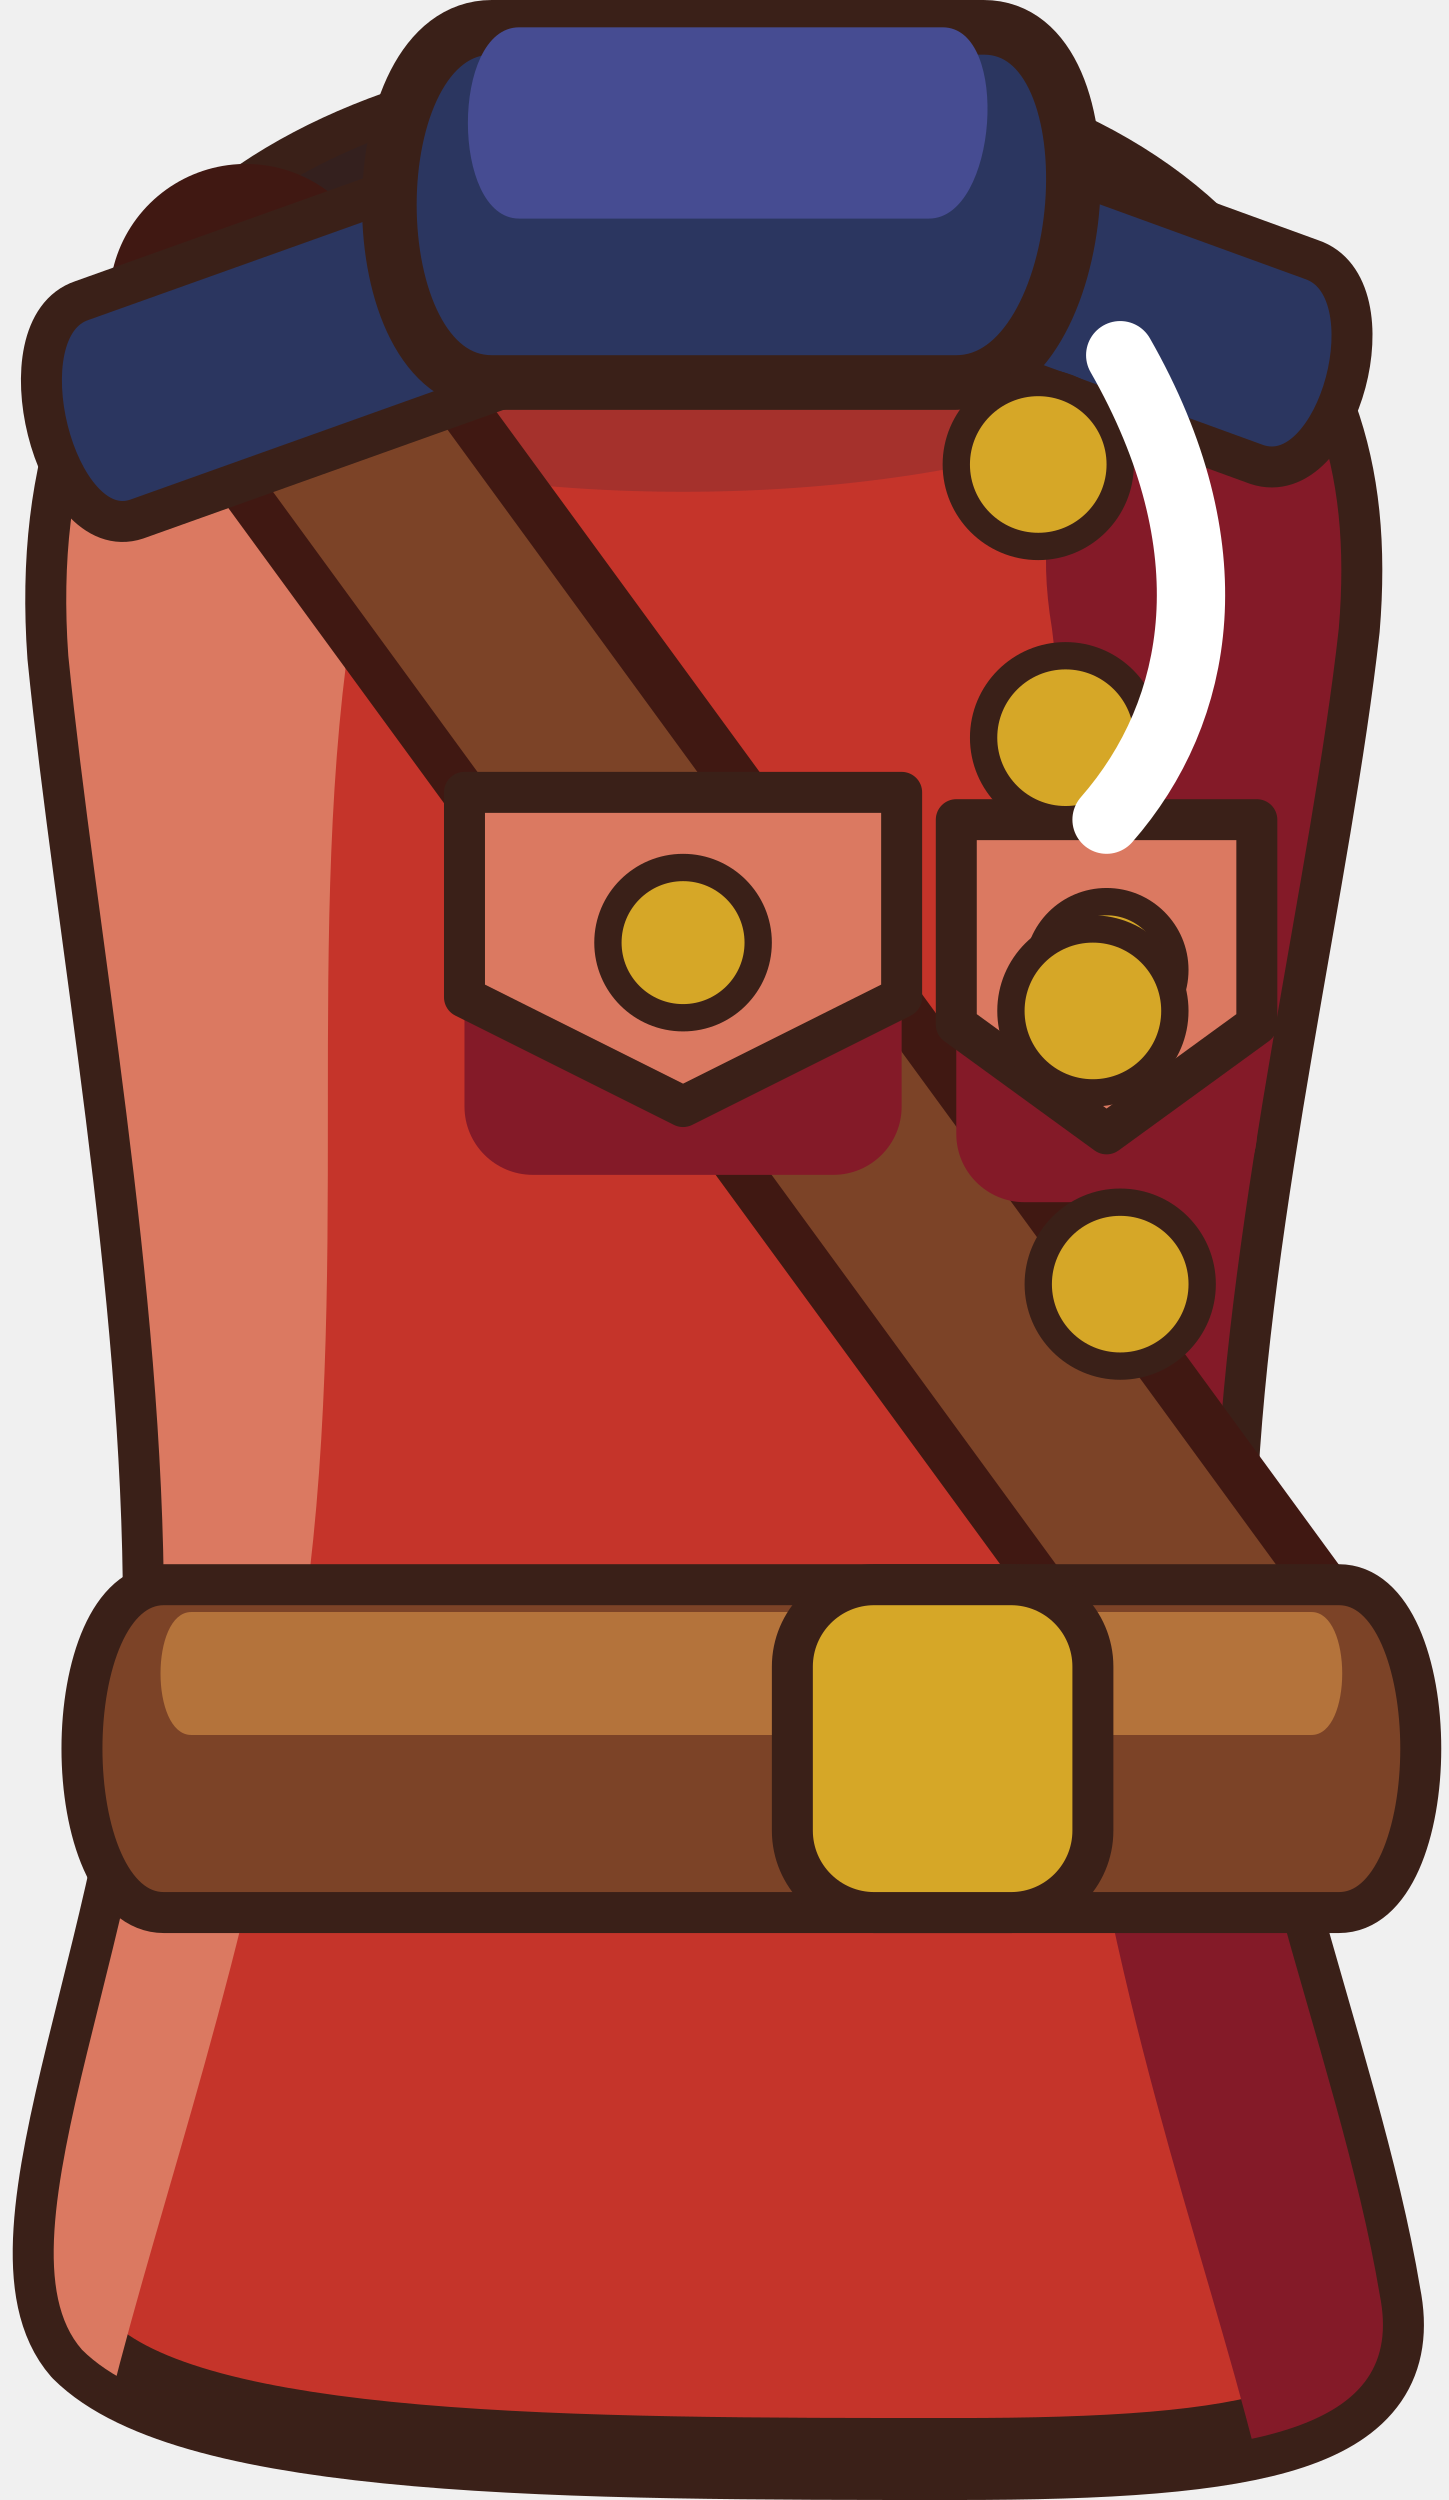
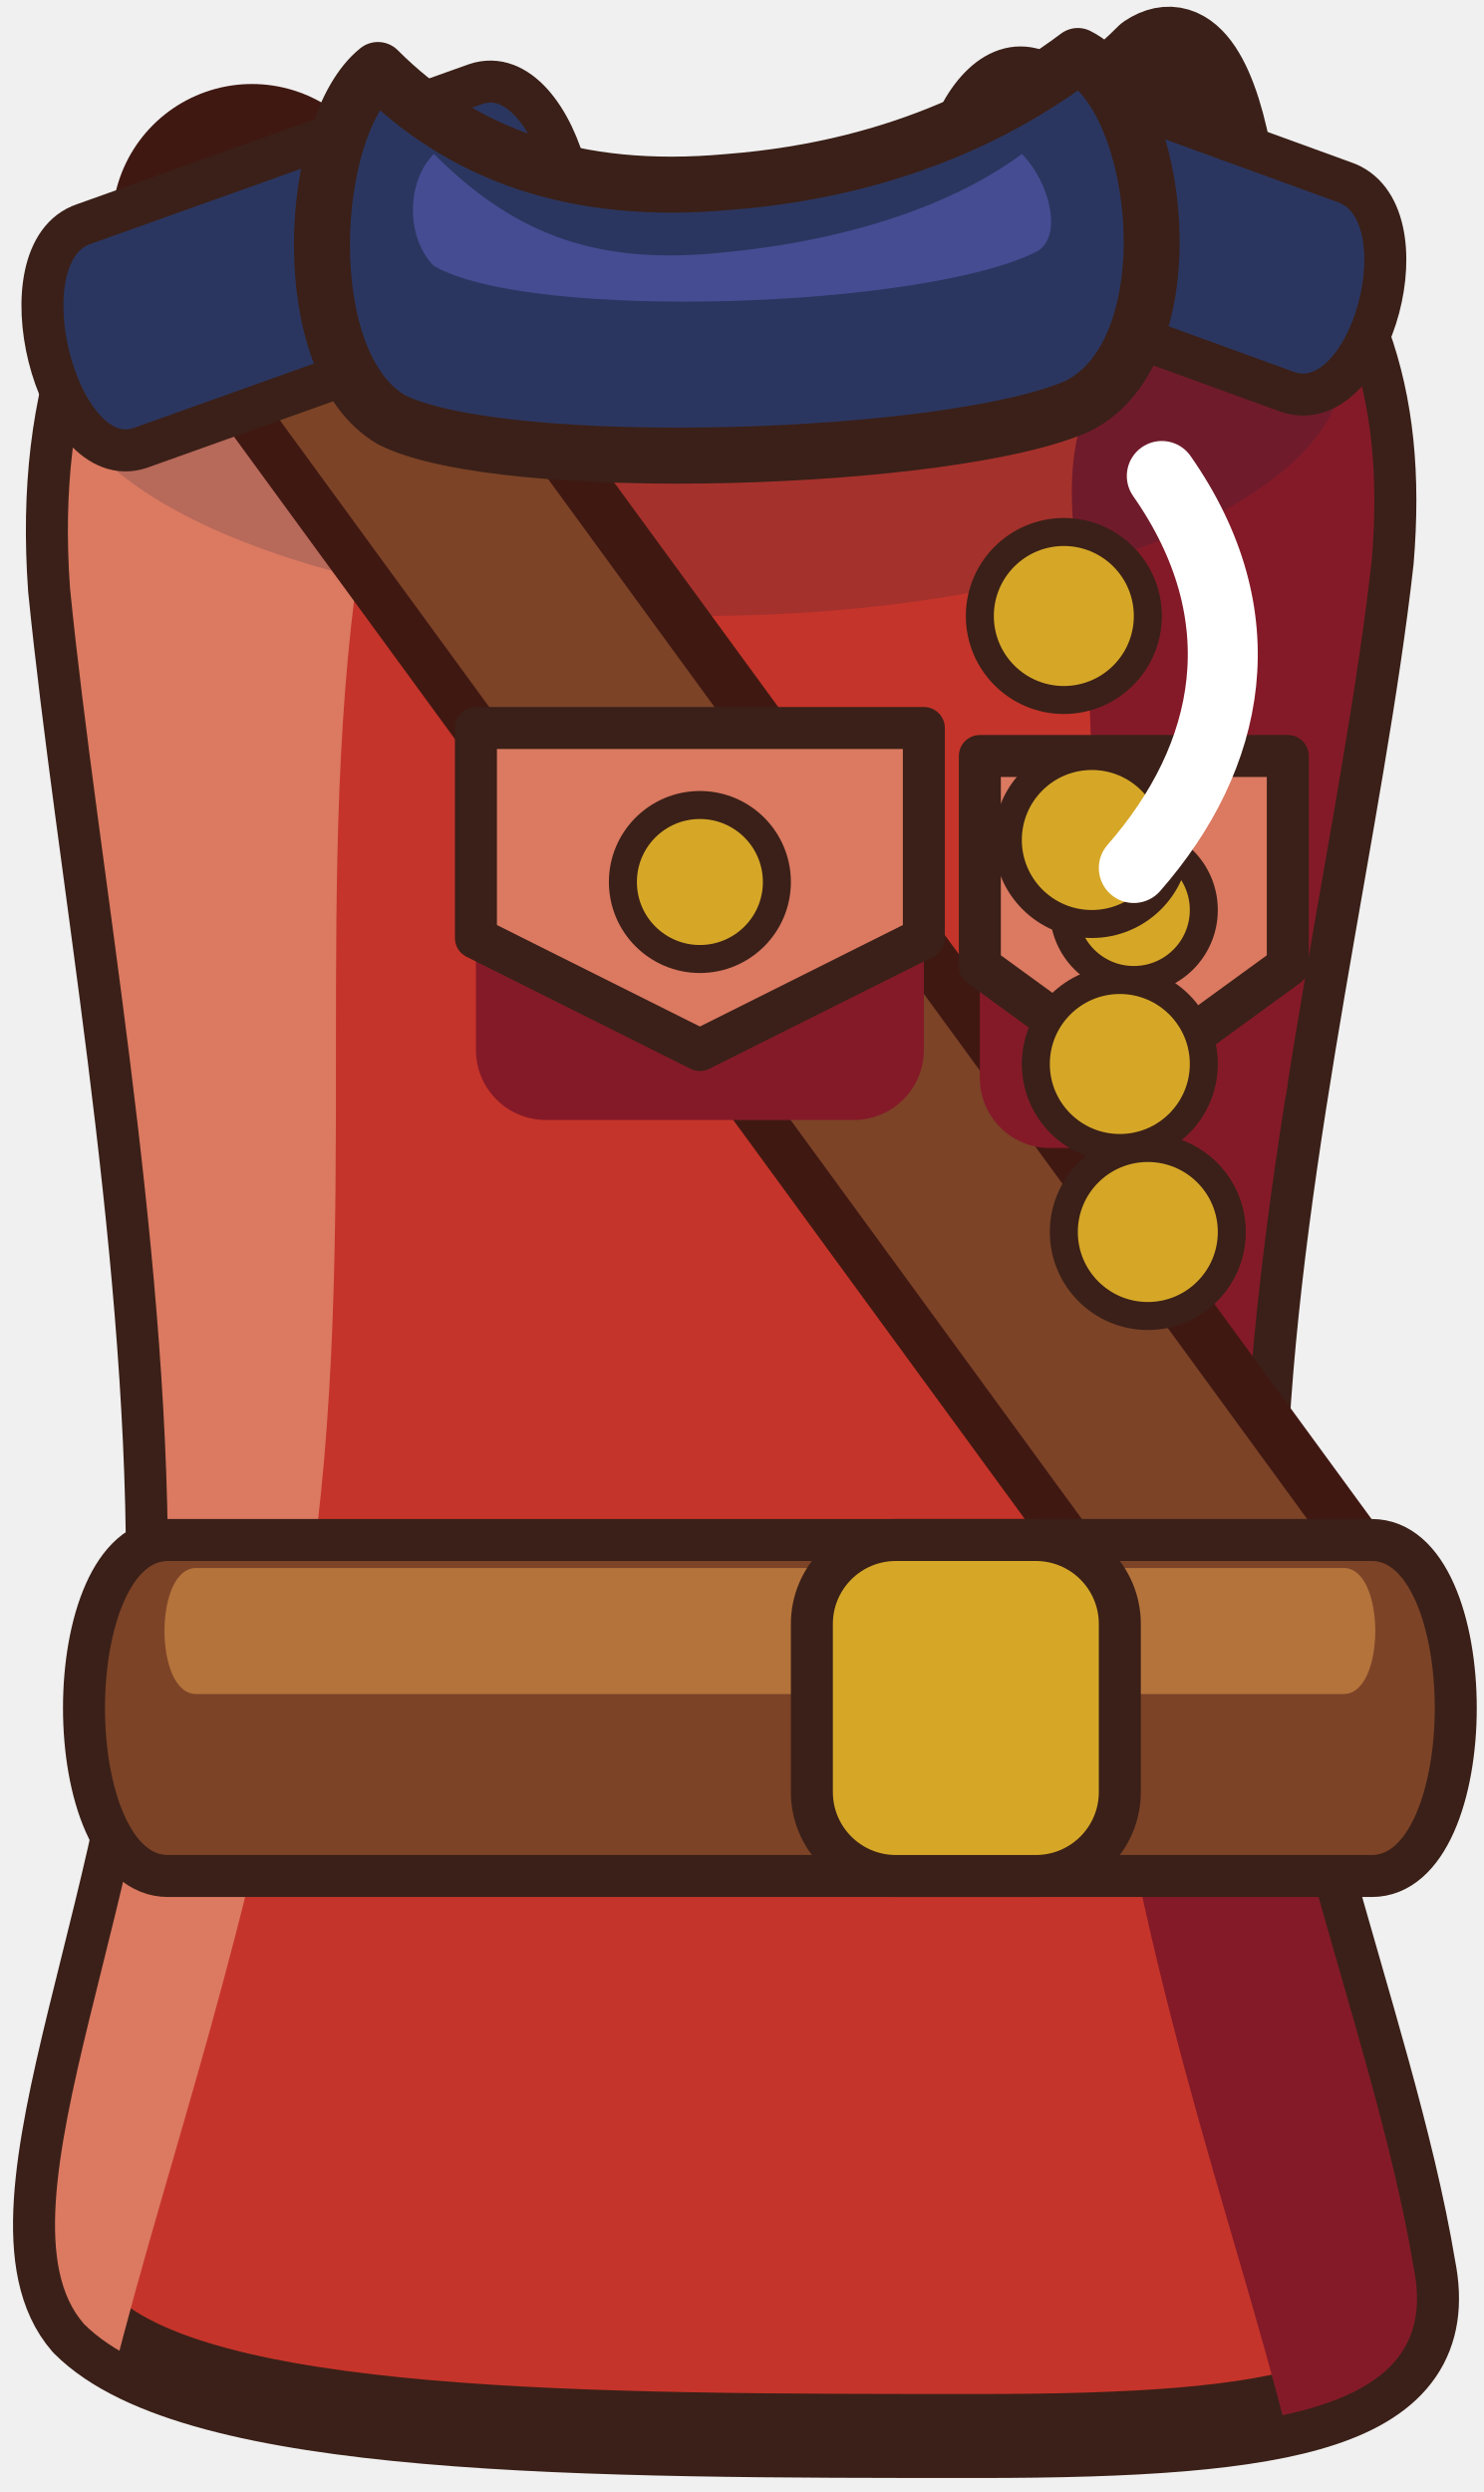
- <svg xmlns="http://www.w3.org/2000/svg" width="106" height="183" viewBox="70 118 106 183" shape-rendering="geometricPrecision">
-   <path d="M 122,124 C 137,124 150,128 158,136 C 166,144 169,152 168,164 C 166,182 160,206 159,228 C 158,246 168,268 171,286 C 173,296 162,298 140,298 C 112,298 84,298 76,290 C 69,282 82,258 82,236 C 82,212 77,186 75,166 C 74,152 78,142 86,135 C 94,128 107,124 122,124 Z" fill="#c5342a" stroke="#3a2018" stroke-width="6" stroke-linecap="round" stroke-linejoin="round" />
+ <svg xmlns="http://www.w3.org/2000/svg" width="106" height="178" viewBox="70 124 106 178" shape-rendering="geometricPrecision">
+   <path d="M 122,140 C 134,140 145,135 152,128 C 155,126 157,130 158,136 C 166,144 169,152 168,164 C 166,182 160,206 159,228 C 158,246 168,268 171,286 C 173,296 162,298 140,298 C 112,298 84,298 76,290 C 69,282 82,258 82,236 C 82,212 77,186 75,166 C 74,152 78,142 86,135 C 89,132 92,134 96,138 C 104,140 113,140 122,140 Z" fill="#c5342a" stroke="#3a2018" stroke-width="6" stroke-linecap="round" stroke-linejoin="round" />
  <defs>
    <clipPath id="tn">
-       <path d="M 122,124 C 137,124 150,128 158,136 C 166,144 169,152 168,164 C 166,182 160,206 159,228 C 158,246 168,268 171,286 C 173,296 162,298 140,298 C 112,298 84,298 76,290 C 69,282 82,258 82,236 C 82,212 77,186 75,166 C 74,152 78,142 86,135 C 94,128 107,124 122,124 Z" />
+       <path d="M 122,140 C 134,140 145,135 152,128 C 155,126 157,130 158,136 C 166,144 169,152 168,164 C 166,182 160,206 159,228 C 158,246 168,268 171,286 C 173,296 162,298 140,298 C 112,298 84,298 76,290 C 69,282 82,258 82,236 C 82,212 77,186 75,166 C 74,152 78,142 86,135 C 89,132 92,134 96,138 C 104,140 113,140 122,140 Z" />
    </clipPath>
  </defs>
  <g clip-path="url(#tn)">
    <path d="M 80,150 C 92,144 98,150 96,162 C 92,186 96,212 92,238 C 88,262 82,278 78,294 L 58,294 L 58,150 Z" fill="#db7961" />
    <path d="M 160,150 C 150,146 145,152 147,164 C 150,188 145,212 148,238 C 151,264 158,282 162,298 L 184,298 L 184,150 Z" fill="#841a28" />
-     <ellipse cx="120" cy="136" rx="46" ry="18" fill="#16203a" opacity="0.18" />
+     <ellipse cx="120" cy="150" rx="46" ry="18" fill="#16203a" opacity="0.18" />
  </g>
  <path d="M 88,140 L 164,244" fill="none" stroke="#401812" stroke-width="20" stroke-linecap="round" stroke-linejoin="round" />
  <path d="M 90,143 L 163,243" fill="none" stroke="#7c4327" stroke-width="13" stroke-linecap="round" stroke-linejoin="round" />
  <path d="M 104,130 L 76,140 C 70,142 74,158 80,156 L 108,146 C 114,144 110,128 104,130 Z" fill="#2b3660" stroke="#3a2018" stroke-width="3" stroke-linecap="round" stroke-linejoin="round" />
  <path d="M 140,144 L 162,152 C 168,154 172,139 166,137 L 144,129 C 138,127 134,142 140,144 Z" fill="#2b3660" stroke="#3a2018" stroke-width="3" stroke-linecap="round" stroke-linejoin="round" />
-   <path d="M 106,146 L 140,146 C 150,146 152,120 142,120 L 106,120 C 96,120 96,146 106,146 Z" fill="#2b3660" stroke="#3a2018" stroke-width="4" stroke-linecap="round" stroke-linejoin="round" />
-   <path d="M 108,134 L 138,134 C 143,134 144,120 139,120 L 108,120 C 103,120 103,134 108,134 Z" fill="#464c92" />
+   <path d="M 97,129 C 103,135 111,138 122,137 C 135,136 143,131 147,128 C 153,131 155,149 147,153 C 138,157 106,158 98,154 C 91,150 92,133 97,129 Z" fill="#2b3660" stroke="#3a2018" stroke-width="4" stroke-linecap="round" stroke-linejoin="round" />
+   <path d="M 101,135 C 107,141 113,143 122,142 C 132,141 139,138 143,135 C 145,137 146,141 144,142 C 136,146 108,147 101,143 C 99,141 99,137 101,135 Z" fill="#464c92" />
  <path d="M 82,258 L 168,258 C 176,258 176,234 168,234 L 82,234 C 74,234 74,258 82,258 Z" fill="#7c4327" stroke="#3a2018" stroke-width="3" stroke-linecap="round" stroke-linejoin="round" />
  <path d="M 84,245 L 166,245 C 169,245 169,236 166,236 L 84,236 C 81,236 81,245 84,245 Z" fill="#b4733b" />
  <rect x="128" y="234" width="22" height="24" rx="6" fill="#d6a727" stroke="#3a2018" stroke-width="3" />
  <rect x="104" y="180" width="32" height="24" rx="5" fill="#841a28" />
  <path d="M 104,176 L 136,176 L 136,191 L 120,199 L 104,191 Z" fill="#db7961" stroke="#3a2018" stroke-width="3" stroke-linecap="round" stroke-linejoin="round" />
  <ellipse cx="120" cy="187" rx="5.5" ry="5.5" fill="#d6a727" stroke="#3a2018" stroke-width="2" />
  <rect x="140" y="182" width="22" height="24" rx="5" fill="#841a28" />
  <path d="M 140,178 L 162,178 L 162,193 L 151,201 L 140,193 Z" fill="#db7961" stroke="#3a2018" stroke-width="3" stroke-linecap="round" stroke-linejoin="round" />
  <ellipse cx="151" cy="189" rx="5" ry="5" fill="#d6a727" stroke="#3a2018" stroke-width="2" />
-   <ellipse cx="146" cy="152" rx="6" ry="6" fill="#d6a727" stroke="#3a2018" stroke-width="2" />
-   <ellipse cx="148" cy="172" rx="6" ry="6" fill="#d6a727" stroke="#3a2018" stroke-width="2" />
-   <ellipse cx="150" cy="192" rx="6" ry="6" fill="#d6a727" stroke="#3a2018" stroke-width="2" />
+   <ellipse cx="146" cy="168" rx="6" ry="6" fill="#d6a727" stroke="#3a2018" stroke-width="2" />
+   <ellipse cx="148" cy="184" rx="6" ry="6" fill="#d6a727" stroke="#3a2018" stroke-width="2" />
+   <ellipse cx="150" cy="200" rx="6" ry="6" fill="#d6a727" stroke="#3a2018" stroke-width="2" />
  <ellipse cx="152" cy="212" rx="6" ry="6" fill="#d6a727" stroke="#3a2018" stroke-width="2" />
-   <path d="M 152,144 C 160,158 158,170 151,178" fill="none" stroke="#ffffff" stroke-width="5" stroke-linecap="round" stroke-linejoin="round" />
+   <path d="M 153,158 C 160,168 158,178 151,186" fill="none" stroke="#ffffff" stroke-width="5" stroke-linecap="round" stroke-linejoin="round" />
</svg>
